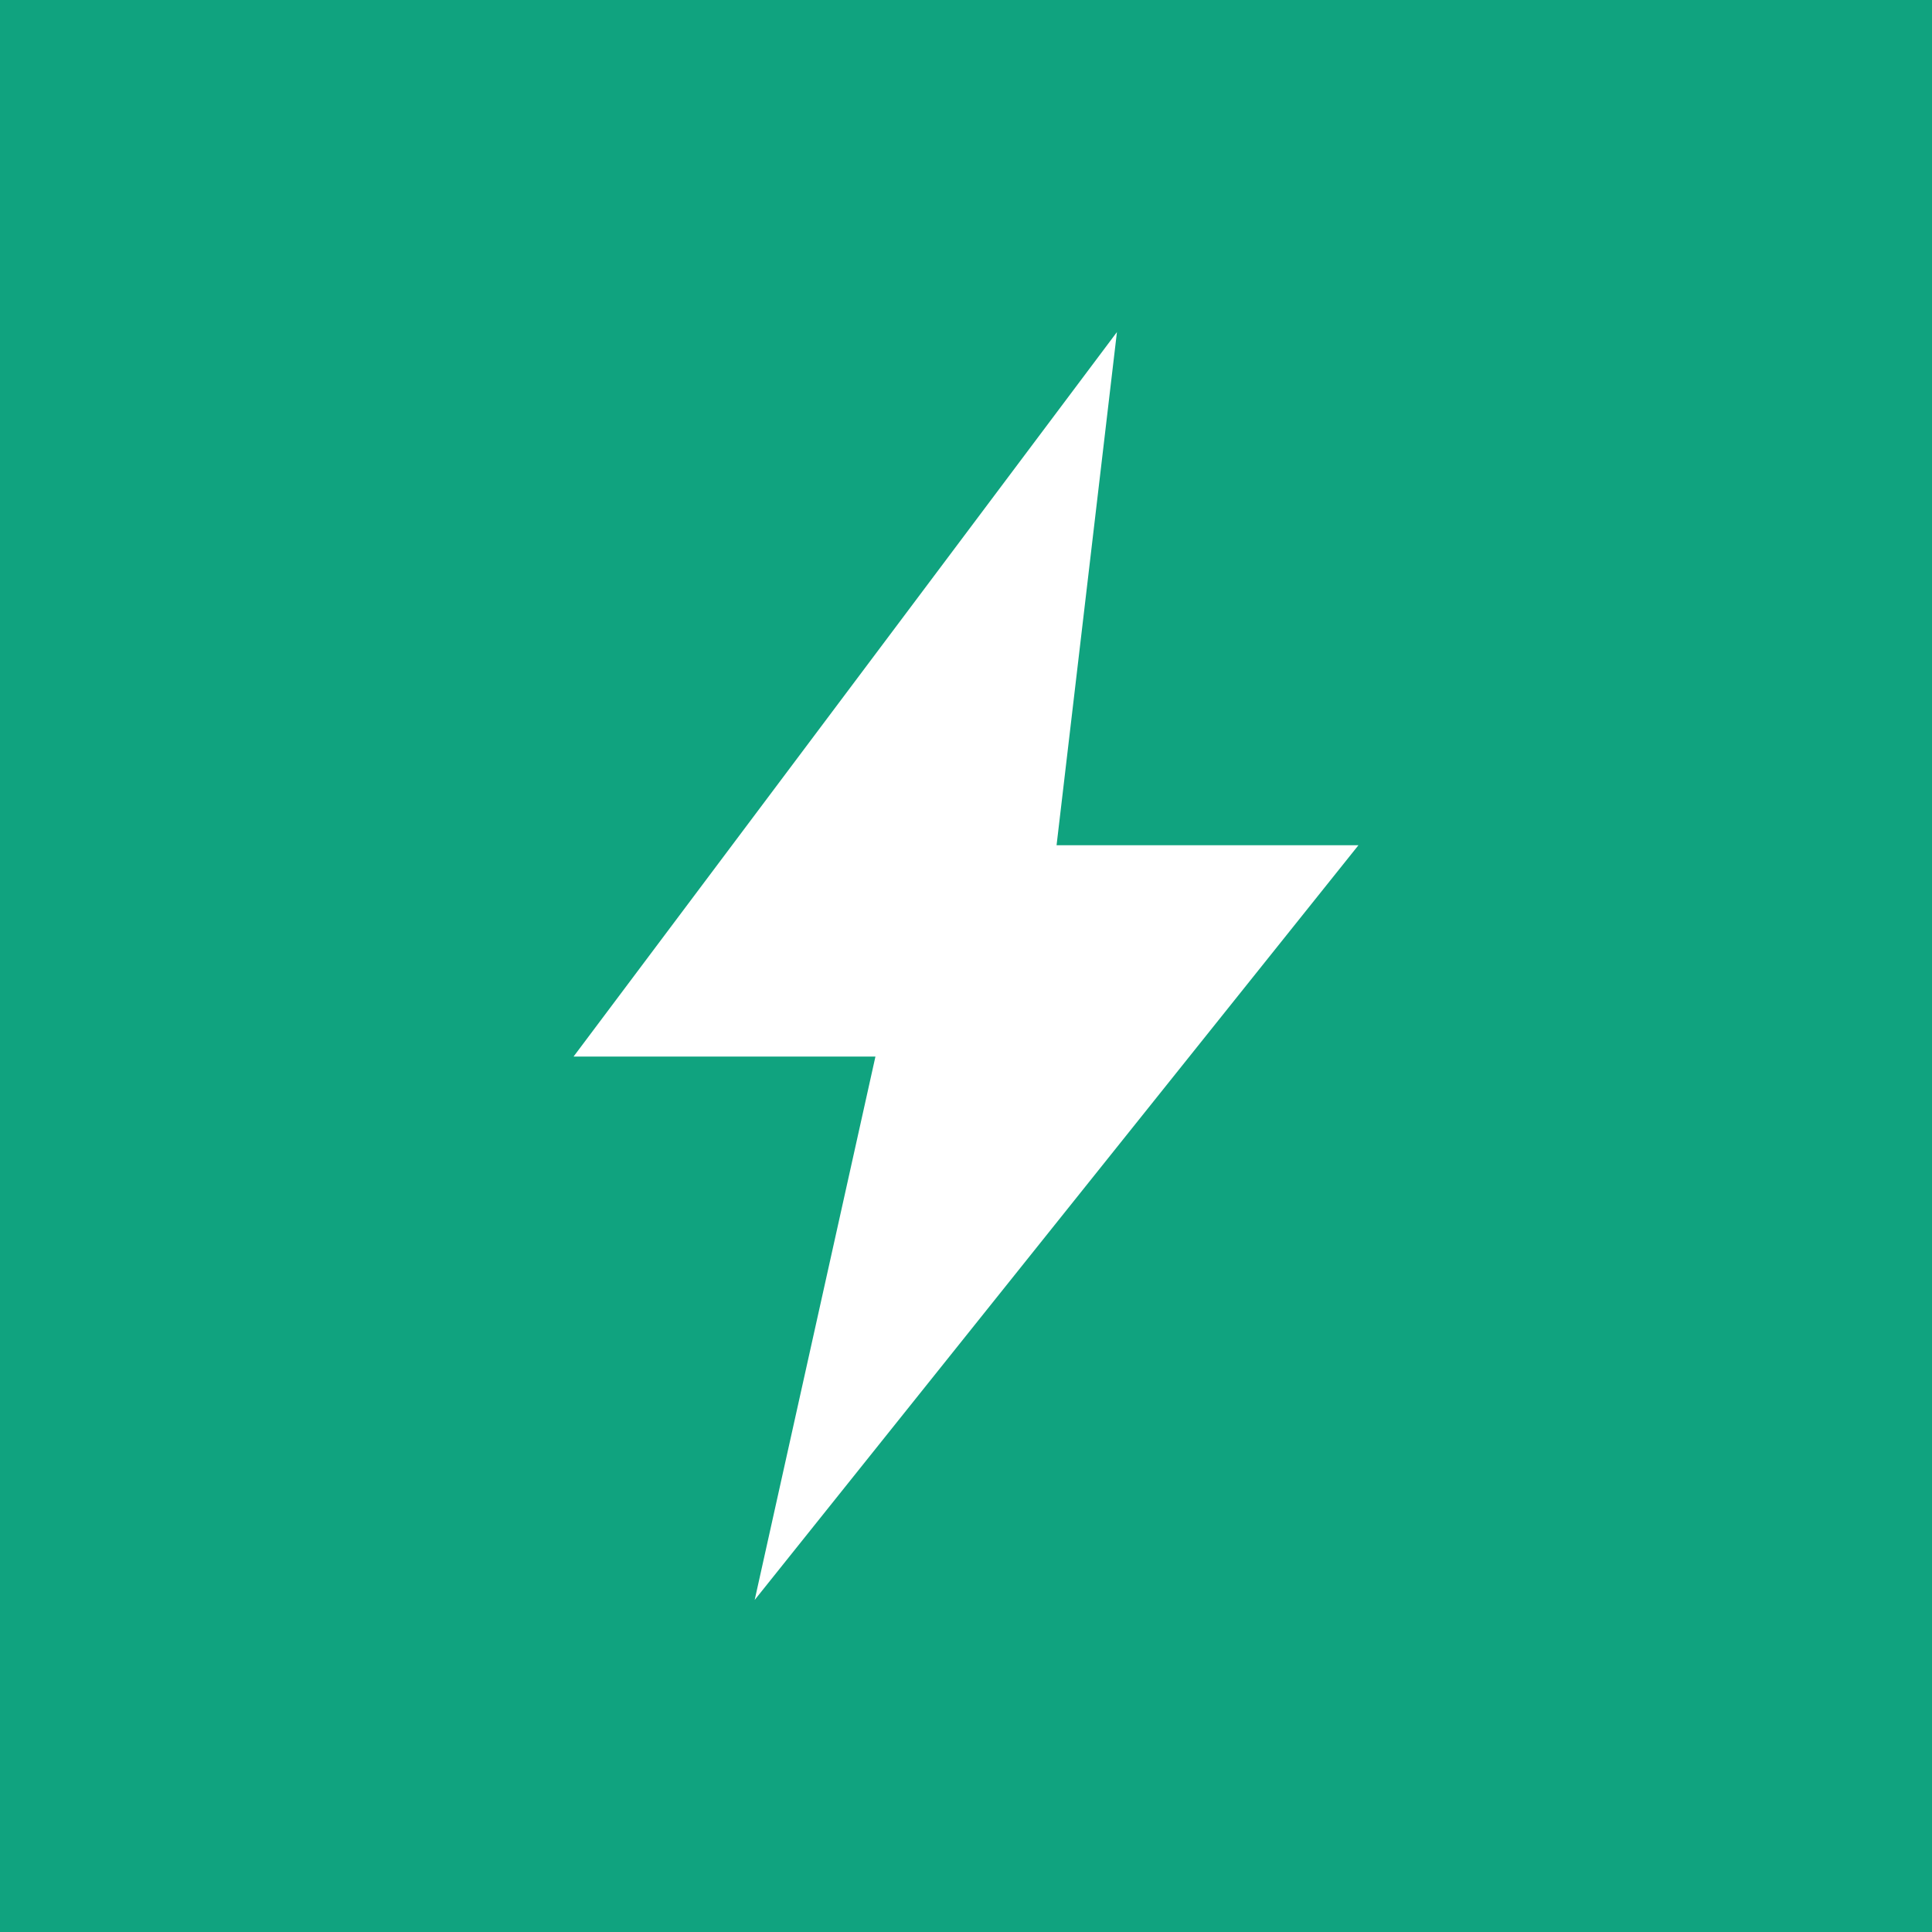
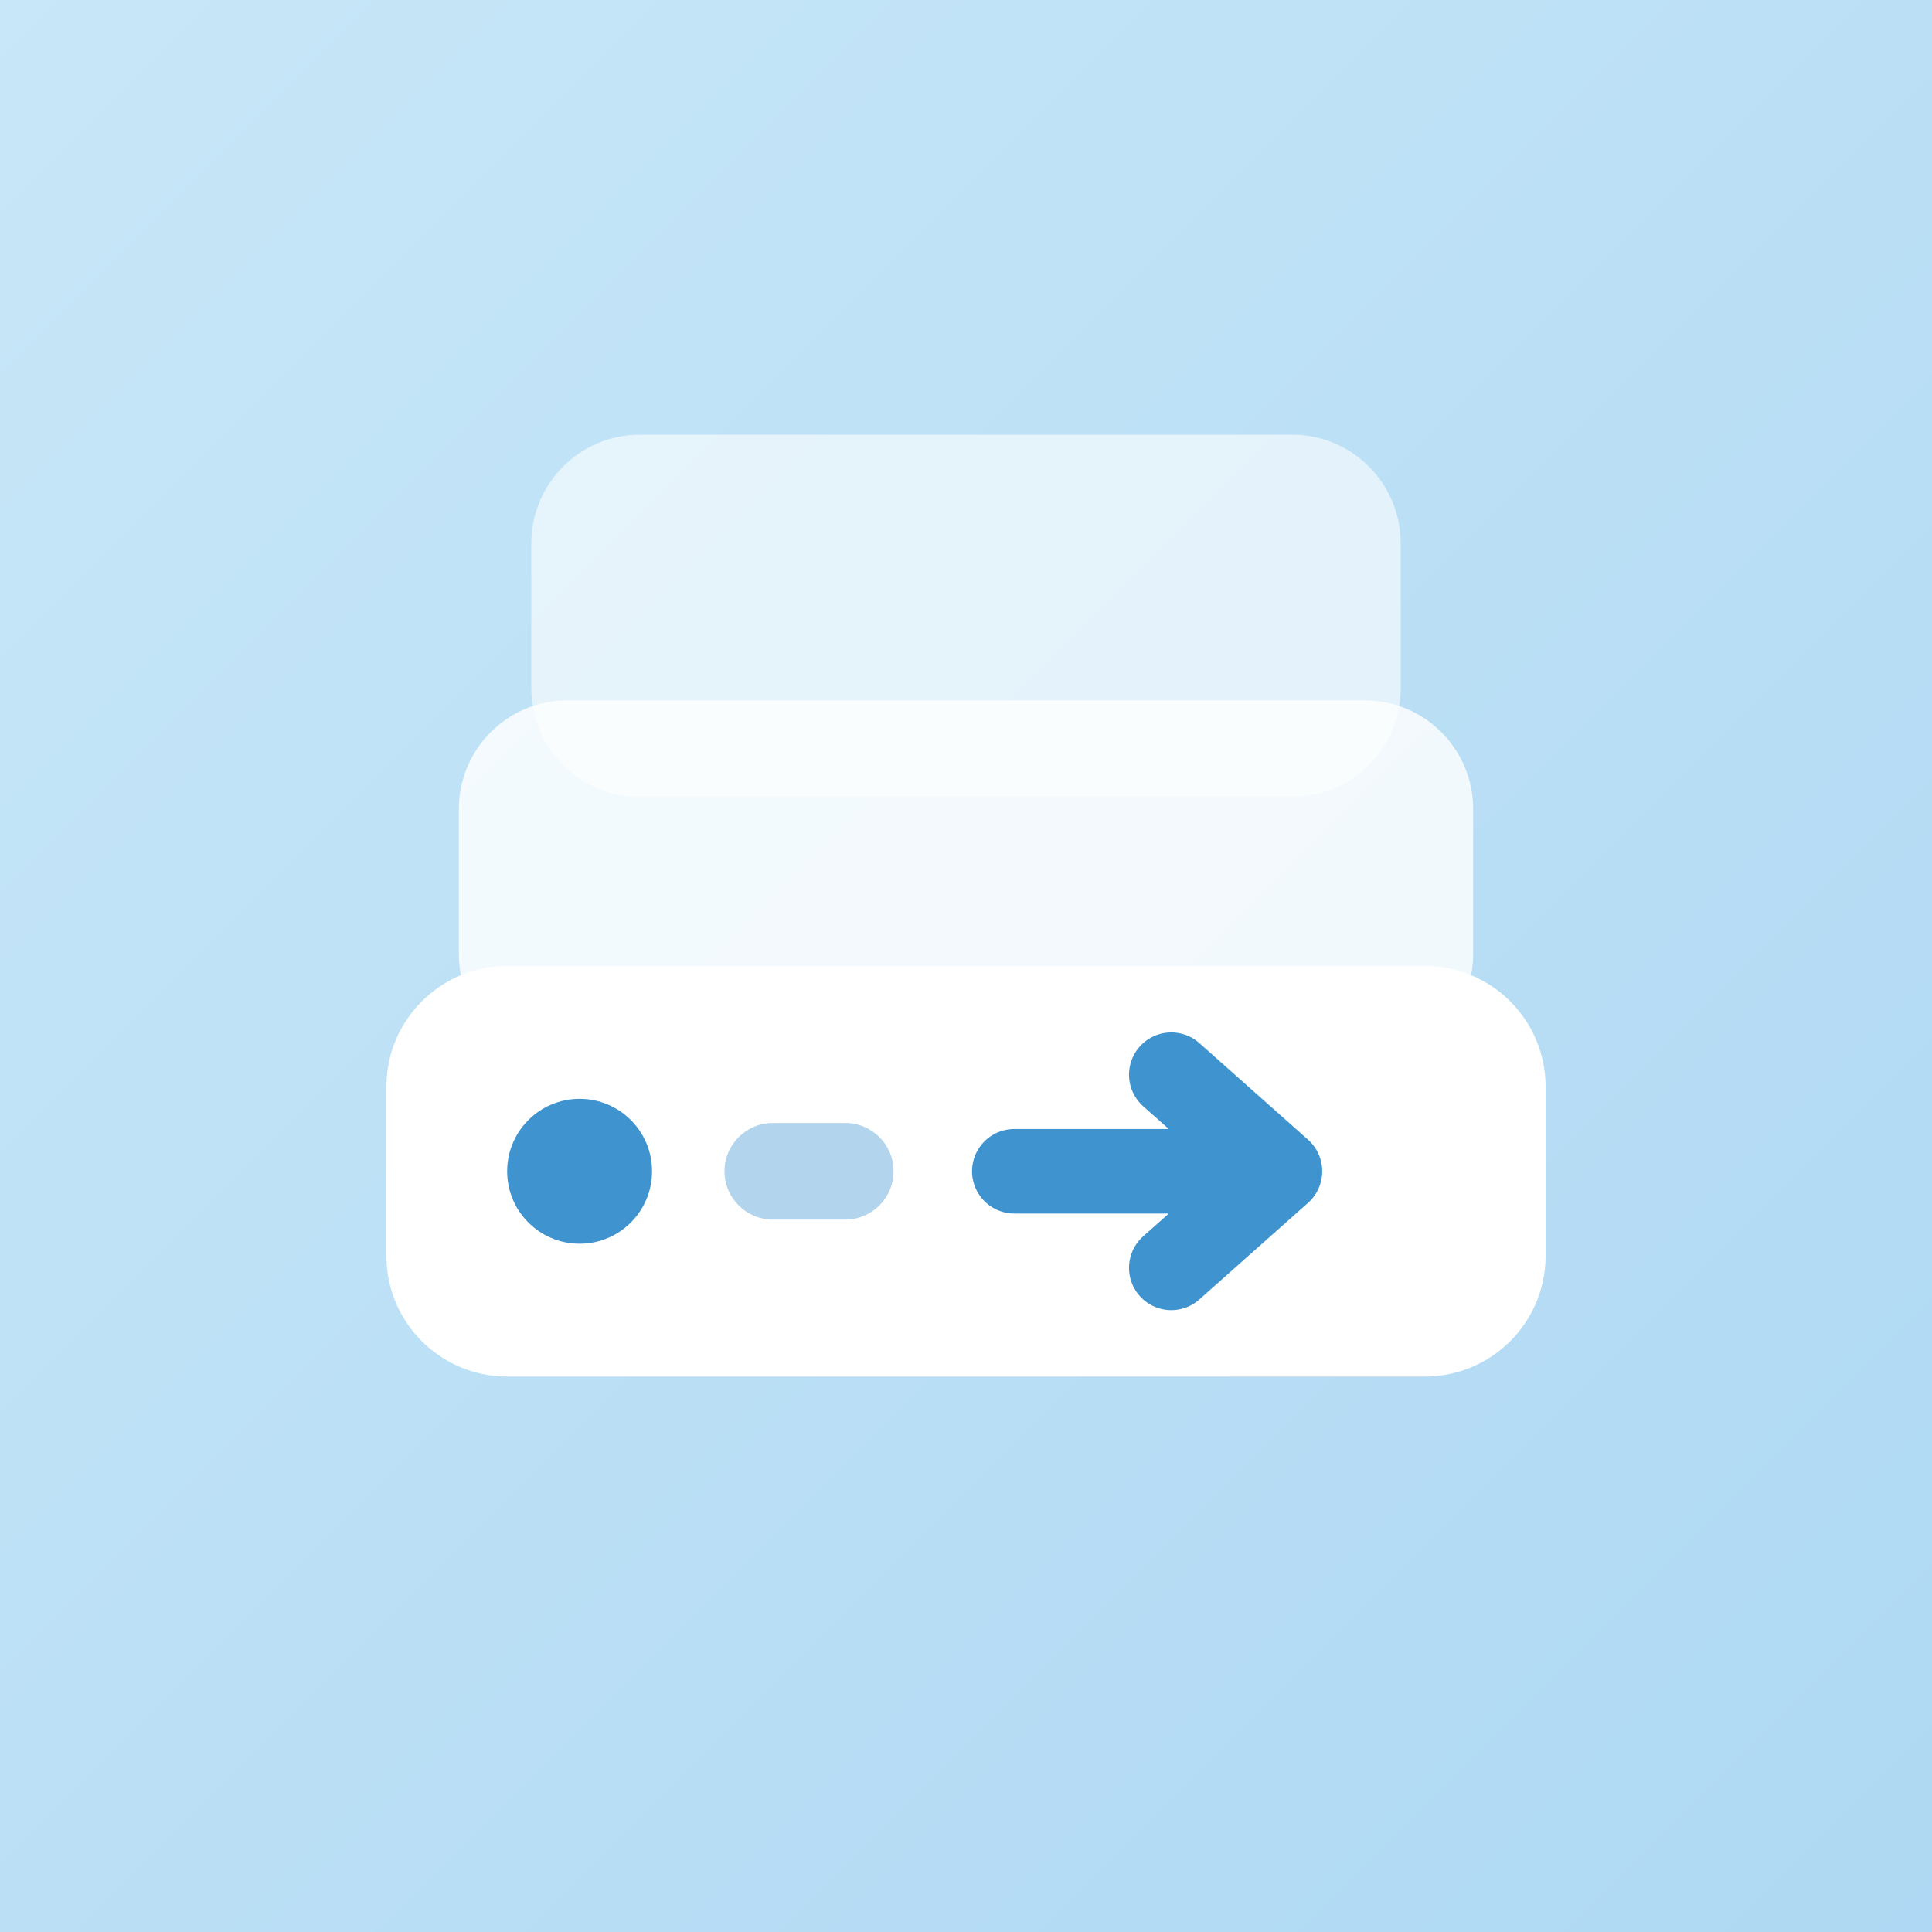
<svg xmlns="http://www.w3.org/2000/svg" viewBox="0 0 512 512">
-   <rect width="512" height="512" fill="#10a37f" />
-   <path d="M296 88 L152 280 L232 280 L200 424 L360 224 L280 224 Z" fill="#ffffff" />
+   <defs>
+     <linearGradient id="bg" x1="0" y1="0" x2="1" y2="1">
+       <stop offset="0" stop-color="#c8e7f8" />
+       <stop offset="1" stop-color="#aed8f3" />
+     </linearGradient>
+   </defs>
+   <rect width="512" height="512" fill="url(#bg)" />
+   <rect x="140.8" y="115.2" width="230.4" height="96" rx="28.8" fill="#ffffff" opacity=".60" />
+   <rect x="121.6" y="185.6" width="268.8" height="96" rx="28.8" fill="#ffffff" opacity=".82" />
+   <rect x="102.4" y="256" width="307.2" height="108.8" rx="32" fill="#ffffff" />
+   <path d="M268.8 310.4 h70.4 m-28.8 -25.6 l28.8 25.6 l-28.8 25.6" fill="none" stroke="#3f93cf" stroke-width="22.4" stroke-linecap="round" stroke-linejoin="round" />
+   <circle cx="153.6" cy="310.4" r="19.2" fill="#3f93cf" />
+   <rect x="192" y="297.6" width="44.8" height="25.6" rx="12.8" fill="#3f93cf" opacity=".4" />
</svg>
